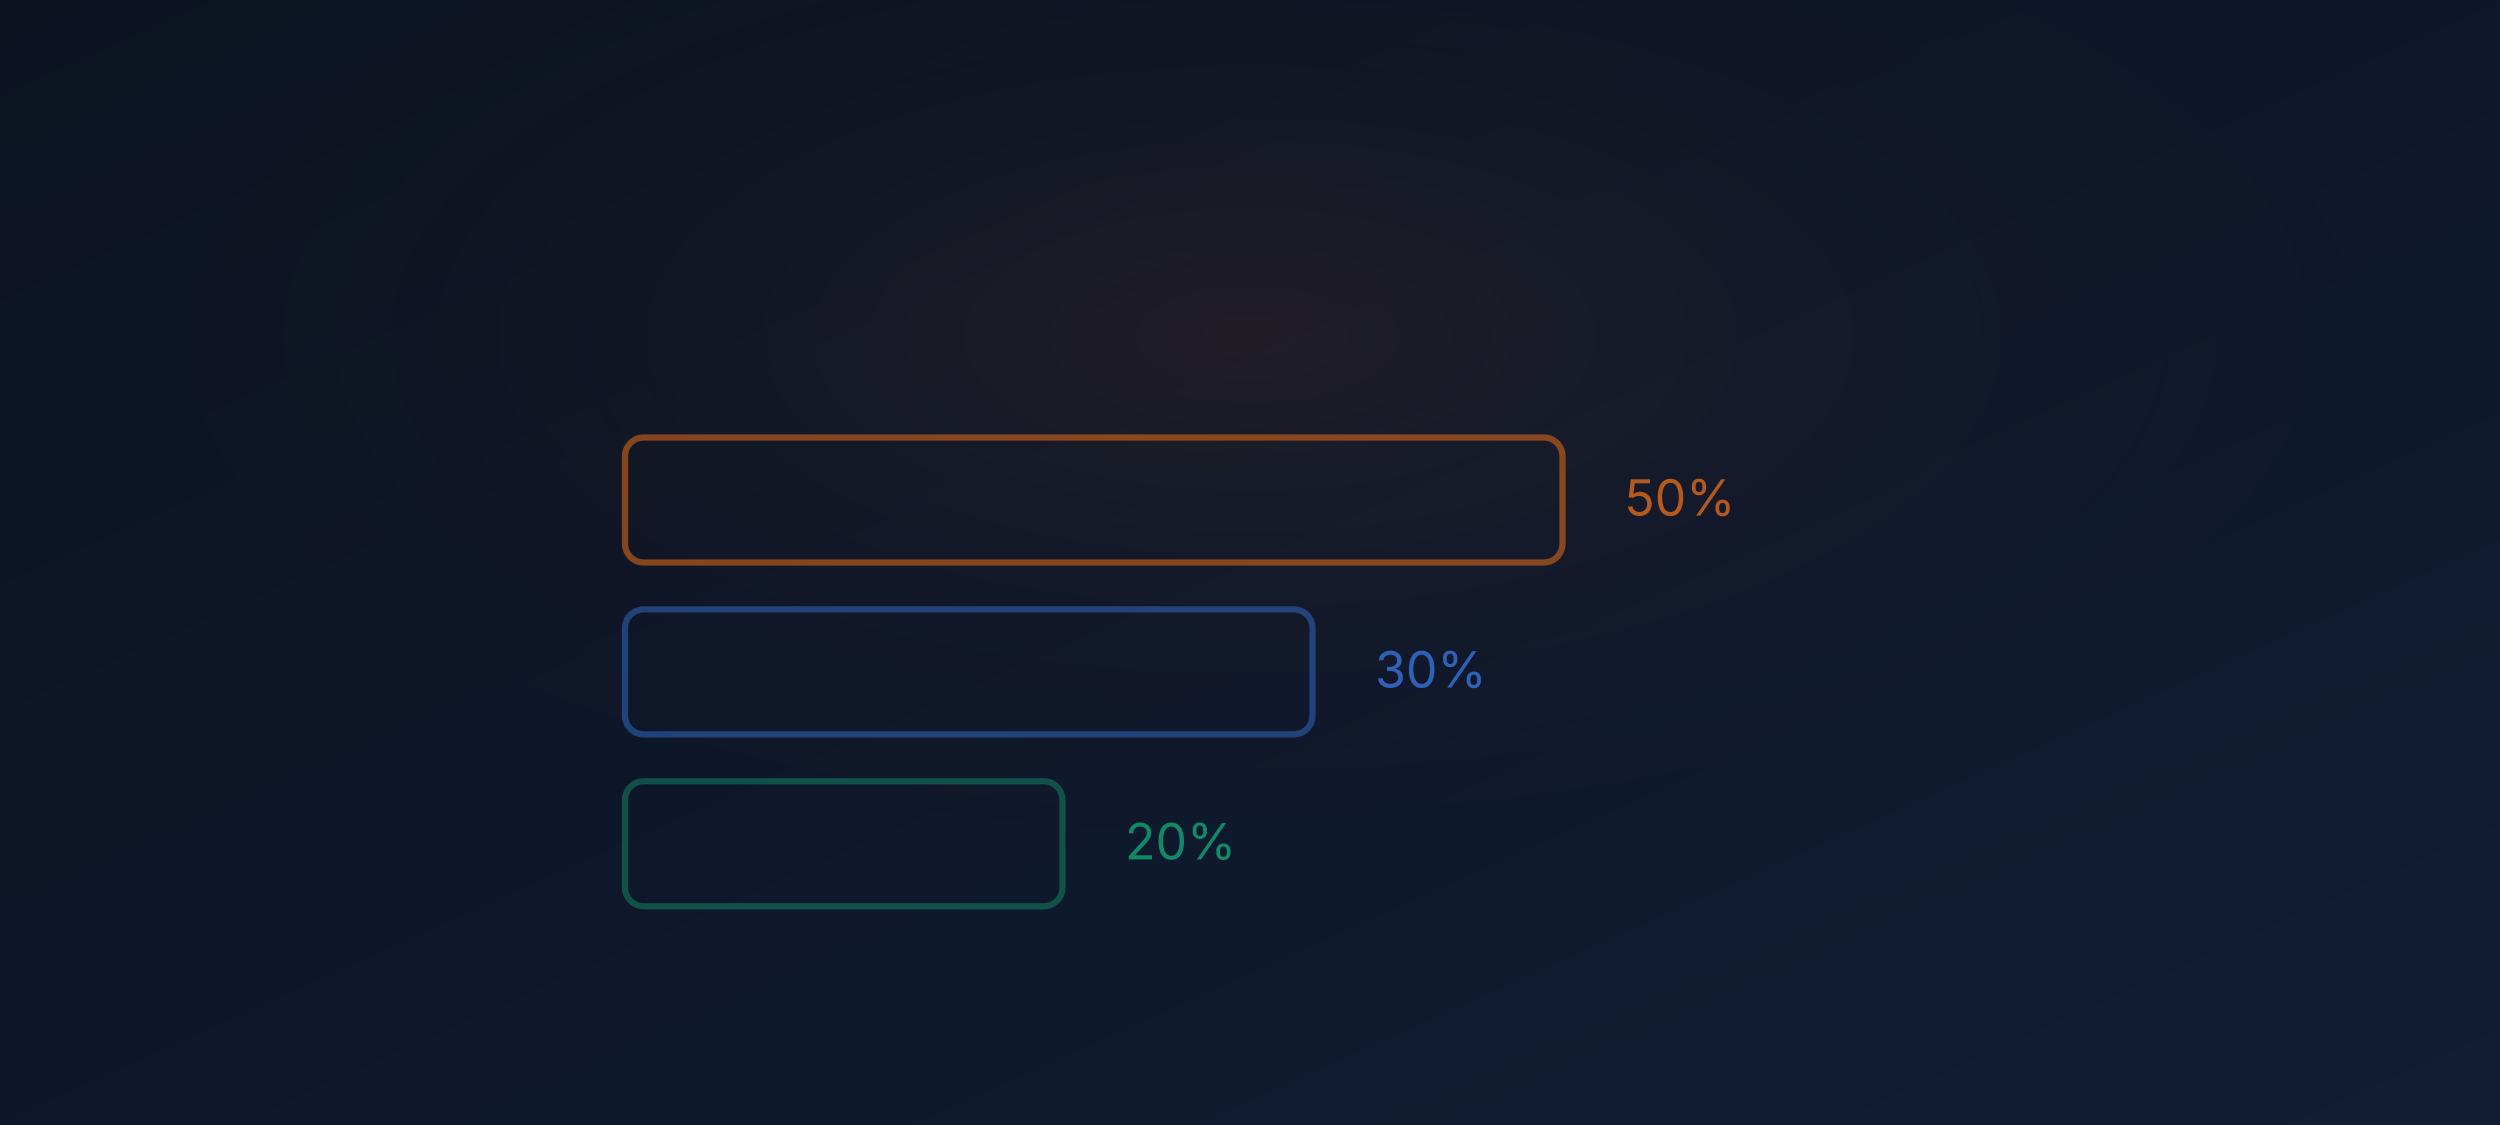
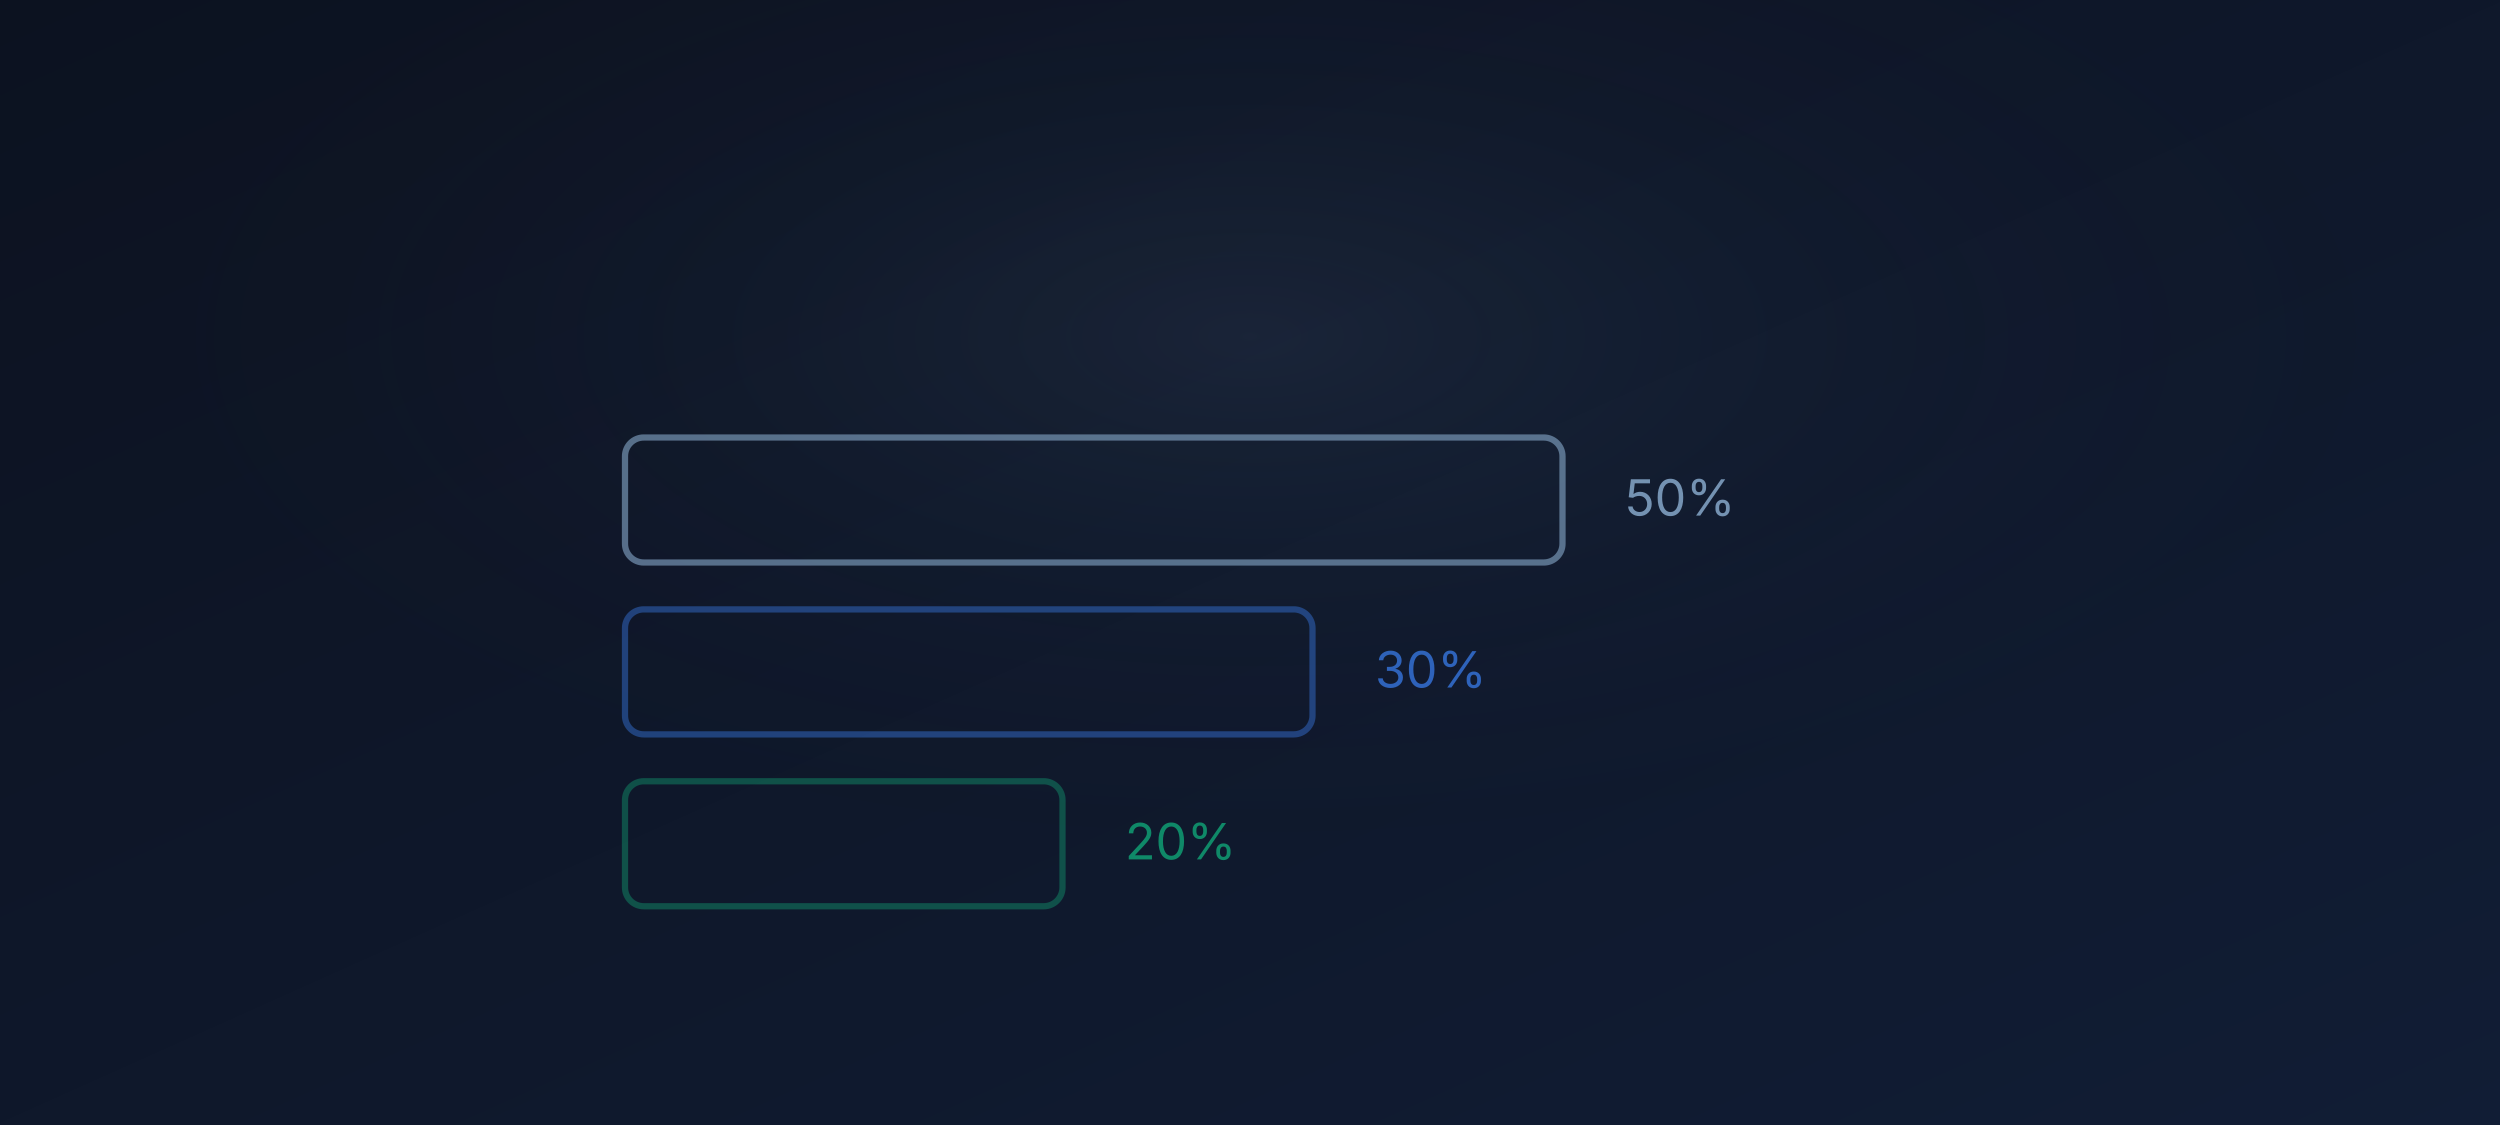
<svg xmlns="http://www.w3.org/2000/svg" viewBox="0 0 800 360" width="800" height="360">
  <defs>
    <linearGradient id="bg" x1="0%" y1="0%" x2="100%" y2="100%">
      <stop offset="0%" style="stop-color:#0c1220" />
      <stop offset="100%" style="stop-color:#111d35" />
    </linearGradient>
    <radialGradient id="glow" cx="50%" cy="30%">
-       <stop offset="0%" style="stop-color:rgba(249,115,22,0.08)" />
+       <stop offset="0%" style="stop-color:rgba(158,197,234,0.08)" />
      <stop offset="100%" style="stop-color:transparent" />
    </radialGradient>
  </defs>
  <rect width="800" height="360" fill="url(#bg)" />
  <rect width="800" height="360" fill="url(#glow)" />
-   <rect x="200" y="140" width="300" height="40" rx="6" fill="none" stroke="#f97316" stroke-width="2" opacity="0.5" />
+   <rect x="200" y="140" width="300" height="40" rx="6" fill="none" stroke="#9ec5ea" stroke-width="2" opacity="0.5" />
  <rect x="200" y="195" width="220" height="40" rx="6" fill="none" stroke="#3b82f6" stroke-width="2" opacity="0.4" />
  <rect x="200" y="250" width="140" height="40" rx="6" fill="none" stroke="#10b981" stroke-width="2" opacity="0.35" />
-   <text x="520" y="165" font-family="Inter, sans-serif" font-size="16" fill="#f97316" opacity="0.7">50%</text>
+   <text x="520" y="165" font-family="Inter, sans-serif" font-size="16" fill="#9ec5ea" opacity="0.7">50%</text>
  <text x="440" y="220" font-family="Inter, sans-serif" font-size="16" fill="#3b82f6" opacity="0.7">30%</text>
  <text x="360" y="275" font-family="Inter, sans-serif" font-size="16" fill="#10b981" opacity="0.7">20%</text>
</svg>
